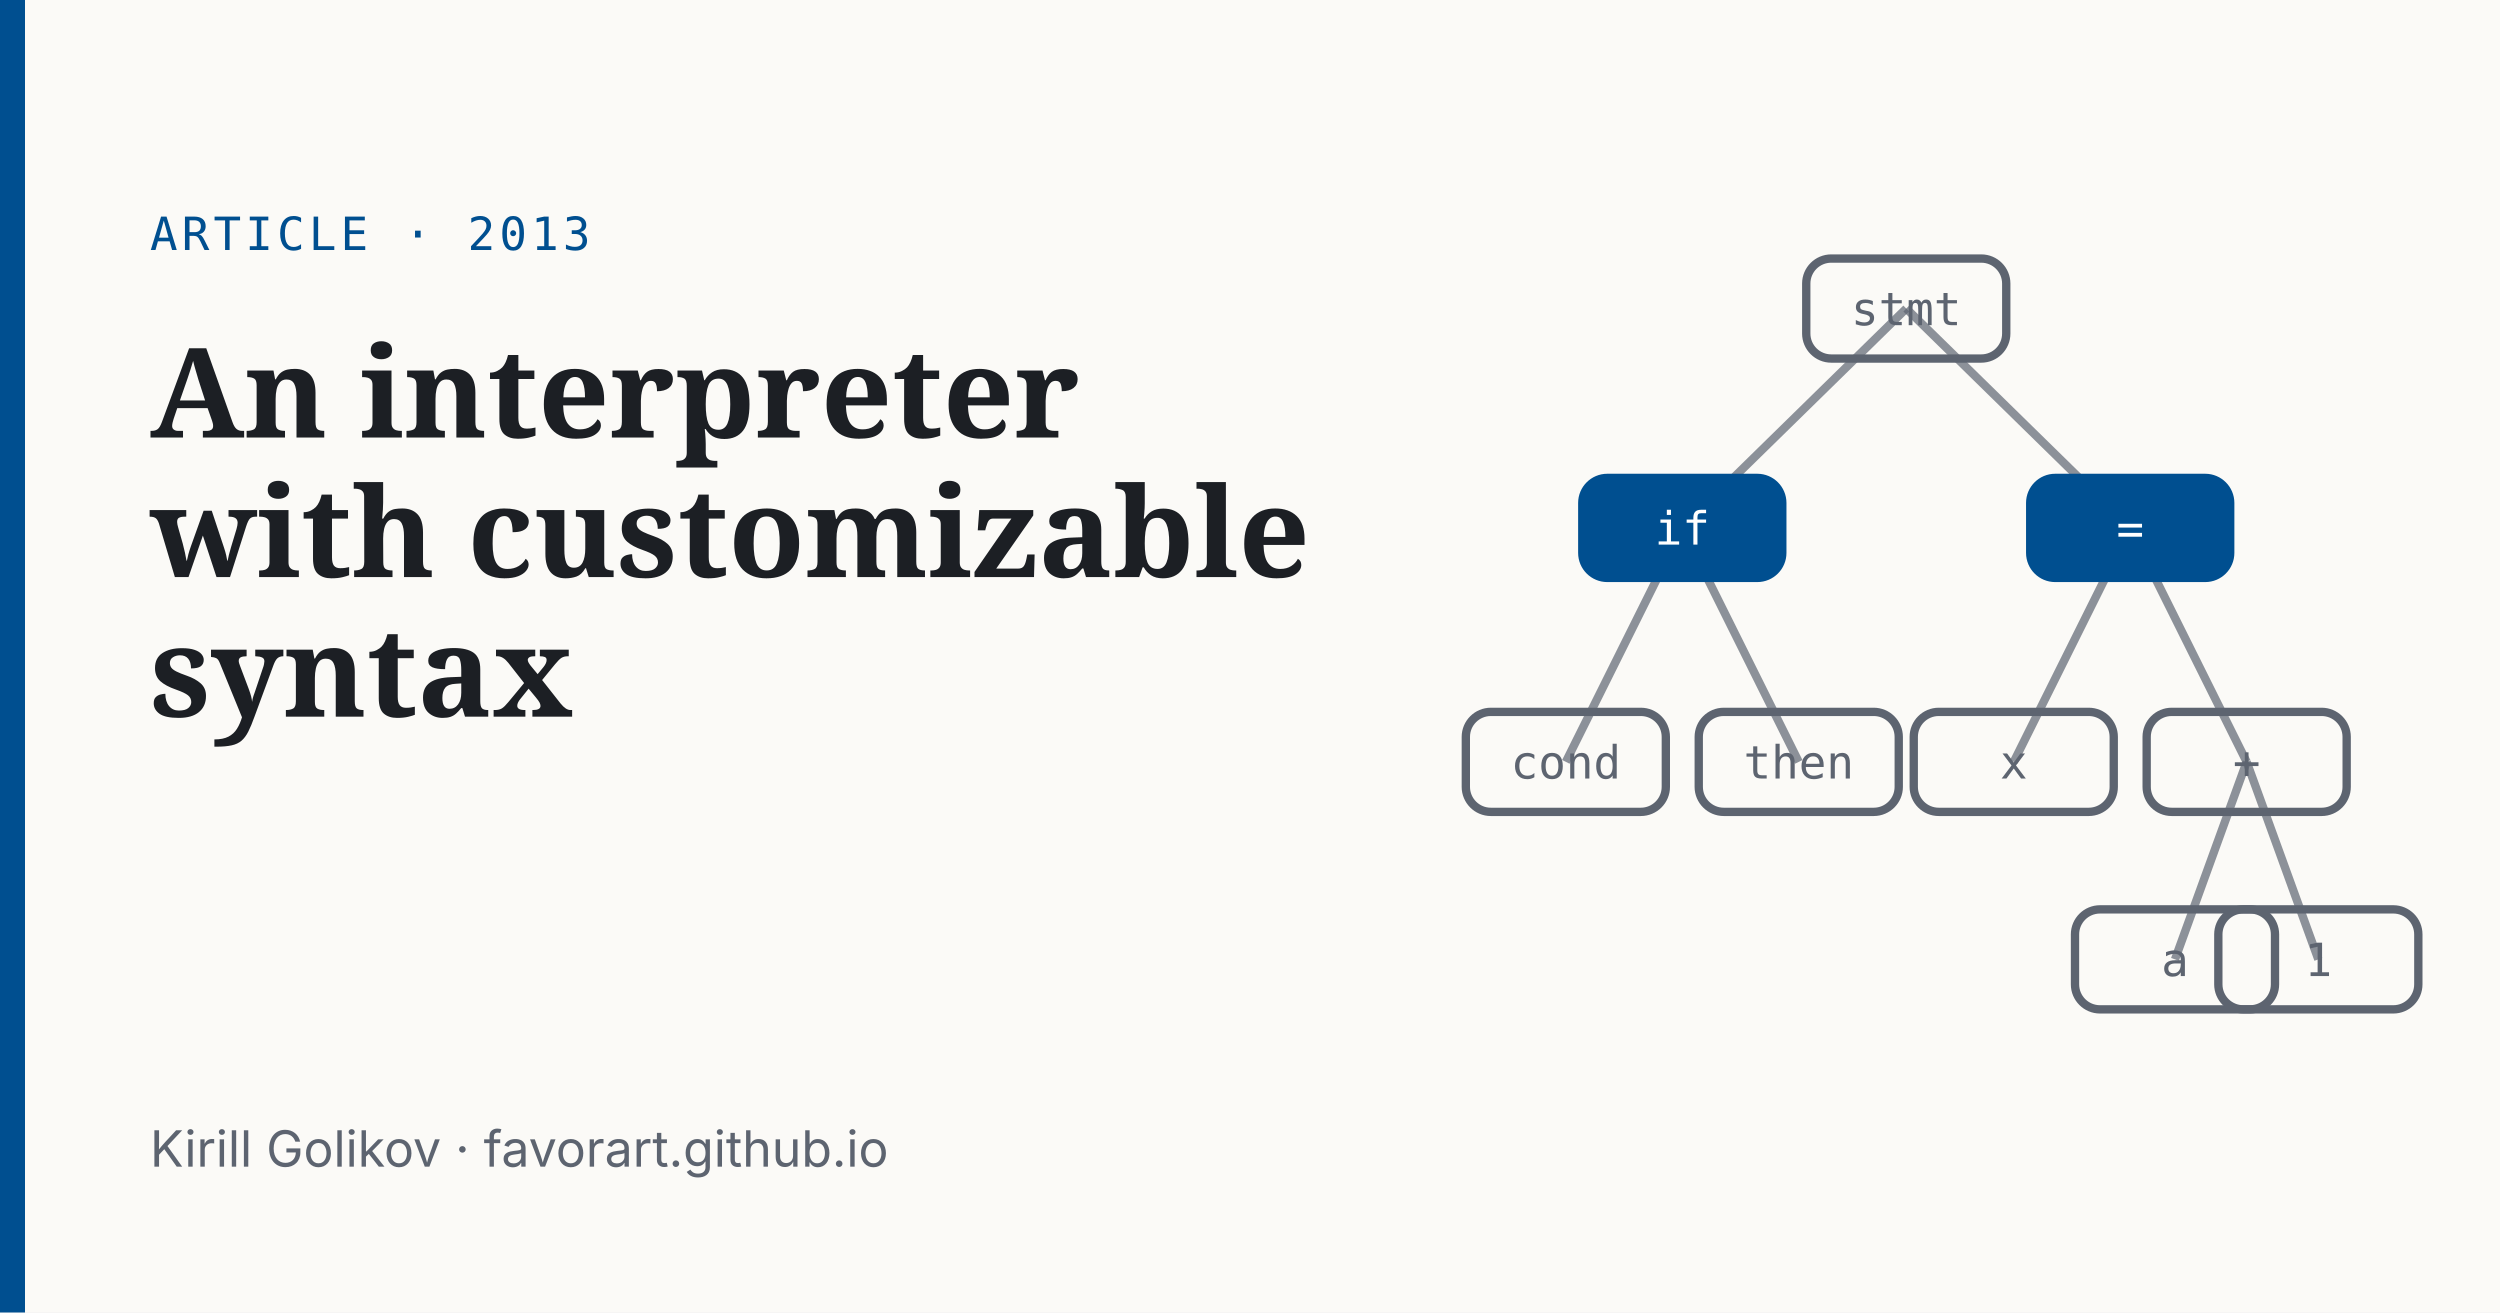
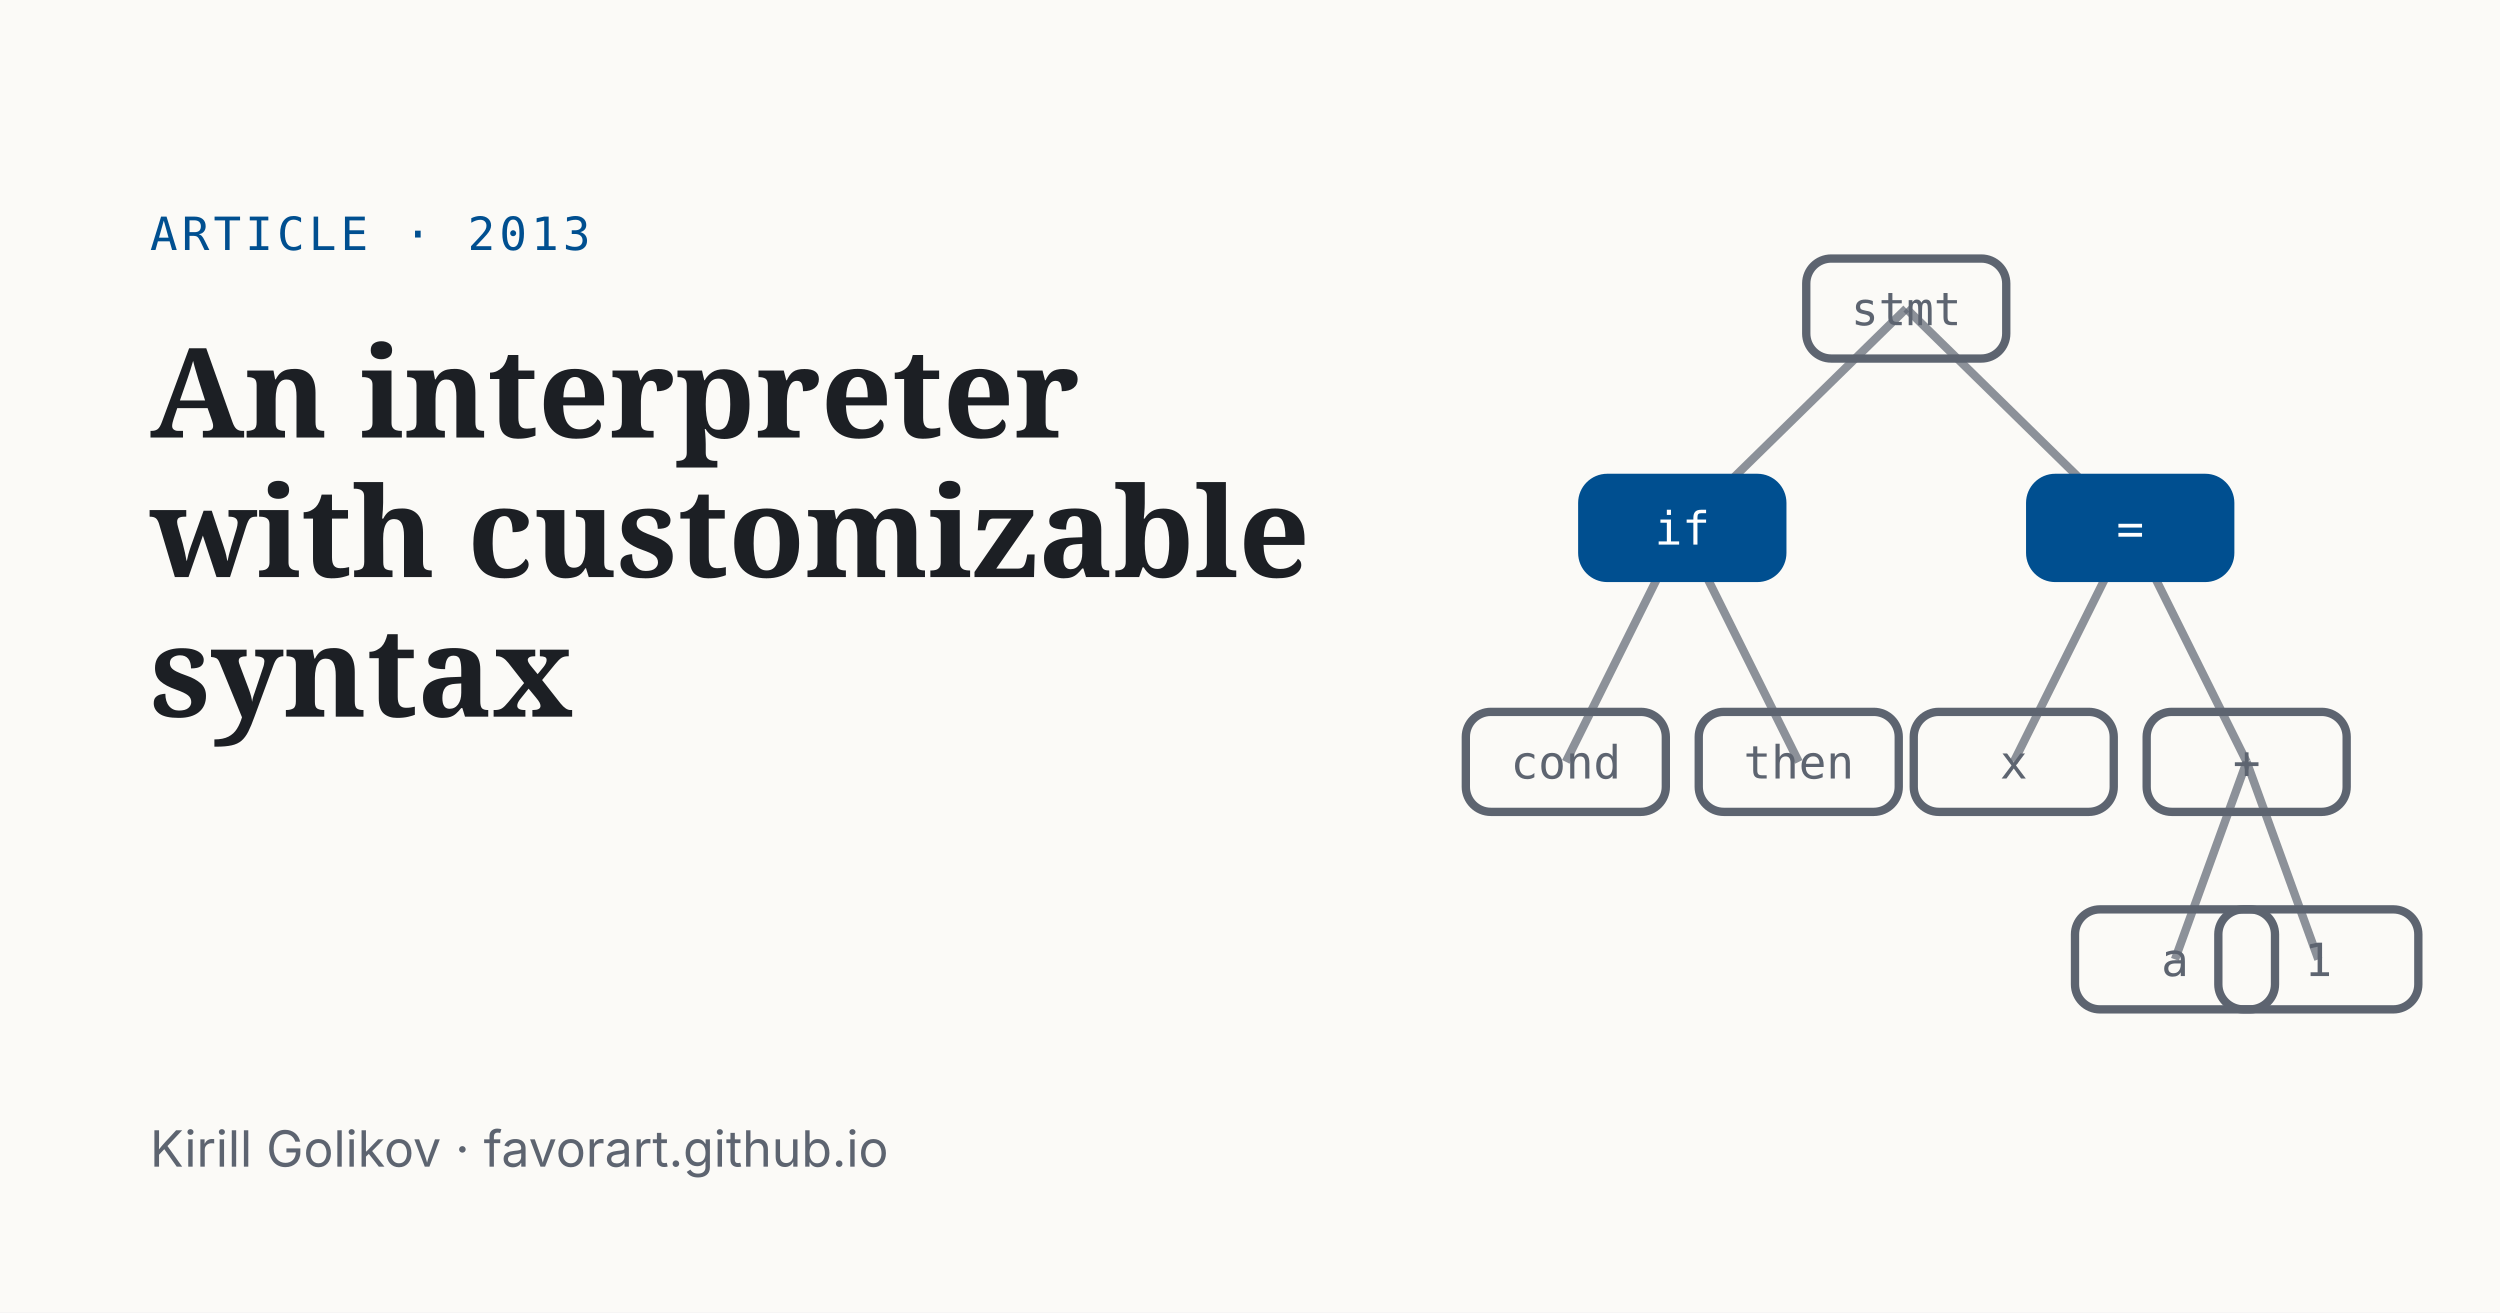
<svg xmlns="http://www.w3.org/2000/svg" width="1200" height="630" viewBox="0 0 1200 630">
  <rect width="1200" height="630" fill="#fbfaf7" />
  <line x1="915.0" y1="148.1" x2="807.5" y2="253.4" stroke="#5d6470" stroke-width="4" opacity=".7" />
  <line x1="915.0" y1="148.1" x2="1022.5" y2="253.4" stroke="#5d6470" stroke-width="4" opacity=".7" />
  <line x1="807.5" y1="253.4" x2="751.6" y2="365.7" stroke="#5d6470" stroke-width="4" opacity=".7" />
  <line x1="807.5" y1="253.4" x2="863.4" y2="365.7" stroke="#5d6470" stroke-width="4" opacity=".7" />
  <line x1="1022.5" y1="253.4" x2="966.6" y2="365.7" stroke="#5d6470" stroke-width="4" opacity=".7" />
  <line x1="1022.5" y1="253.4" x2="1078.4" y2="365.7" stroke="#5d6470" stroke-width="4" opacity=".7" />
  <line x1="1078.4" y1="365.7" x2="1044.0" y2="460.5" stroke="#5d6470" stroke-width="4" opacity=".7" />
  <line x1="1078.4" y1="365.7" x2="1112.8" y2="460.5" stroke="#5d6470" stroke-width="4" opacity=".7" />
  <rect x="867.0" y="124.1" width="96" height="48" rx="12" fill="none" stroke="#5d6470" stroke-width="4" />
  <text x="915.0" y="156.1" text-anchor="middle" font-family="'JetBrains Mono', Consolas, monospace" font-size="22" fill="#5d6470">stmt</text>
  <rect x="759.5" y="229.4" width="96" height="48" rx="12" fill="#004f90" stroke="#004f90" stroke-width="4" />
  <text x="807.5" y="261.4" text-anchor="middle" font-family="'JetBrains Mono', Consolas, monospace" font-size="22" fill="#ffffff">if</text>
  <rect x="974.5" y="229.4" width="96" height="48" rx="12" fill="#004f90" stroke="#004f90" stroke-width="4" />
  <text x="1022.5" y="261.4" text-anchor="middle" font-family="'JetBrains Mono', Consolas, monospace" font-size="22" fill="#ffffff">=</text>
  <rect x="703.6" y="341.7" width="96" height="48" rx="12" fill="none" stroke="#5d6470" stroke-width="4" />
  <text x="751.6" y="373.7" text-anchor="middle" font-family="'JetBrains Mono', Consolas, monospace" font-size="22" fill="#5d6470">cond</text>
  <rect x="815.4" y="341.7" width="96" height="48" rx="12" fill="none" stroke="#5d6470" stroke-width="4" />
  <text x="863.4" y="373.7" text-anchor="middle" font-family="'JetBrains Mono', Consolas, monospace" font-size="22" fill="#5d6470">then</text>
  <rect x="918.6" y="341.7" width="96" height="48" rx="12" fill="none" stroke="#5d6470" stroke-width="4" />
  <text x="966.6" y="373.7" text-anchor="middle" font-family="'JetBrains Mono', Consolas, monospace" font-size="22" fill="#5d6470">x</text>
  <rect x="1030.4" y="341.7" width="96" height="48" rx="12" fill="none" stroke="#5d6470" stroke-width="4" />
  <text x="1078.4" y="373.7" text-anchor="middle" font-family="'JetBrains Mono', Consolas, monospace" font-size="22" fill="#5d6470">+</text>
  <rect x="996.0" y="436.5" width="96" height="48" rx="12" fill="none" stroke="#5d6470" stroke-width="4" />
  <text x="1044.0" y="468.5" text-anchor="middle" font-family="'JetBrains Mono', Consolas, monospace" font-size="22" fill="#5d6470">a</text>
  <rect x="1064.8" y="436.5" width="96" height="48" rx="12" fill="none" stroke="#5d6470" stroke-width="4" />
  <text x="1112.8" y="468.5" text-anchor="middle" font-family="'JetBrains Mono', Consolas, monospace" font-size="22" fill="#5d6470">1</text>
-   <rect x="0" y="0" width="12" height="630" fill="#004f90" />
  <text x="72" y="120" font-family="'JetBrains Mono', Consolas, monospace" font-size="22" letter-spacing="2" fill="#004f90">ARTICLE · 2013</text>
  <text x="72" y="210" font-family="'Source Serif 4', Georgia, serif" font-weight="600" font-size="60" fill="#1c1f24">An interpreter</text>
  <text x="72" y="277" font-family="'Source Serif 4', Georgia, serif" font-weight="600" font-size="60" fill="#1c1f24">with customizable</text>
  <text x="72" y="344" font-family="'Source Serif 4', Georgia, serif" font-weight="600" font-size="60" fill="#1c1f24">syntax</text>
  <text x="72" y="560" font-family="Inter, Arial, sans-serif" font-size="24" fill="#5d6470">Kirill Golikov · favorart.github.io</text>
</svg>
